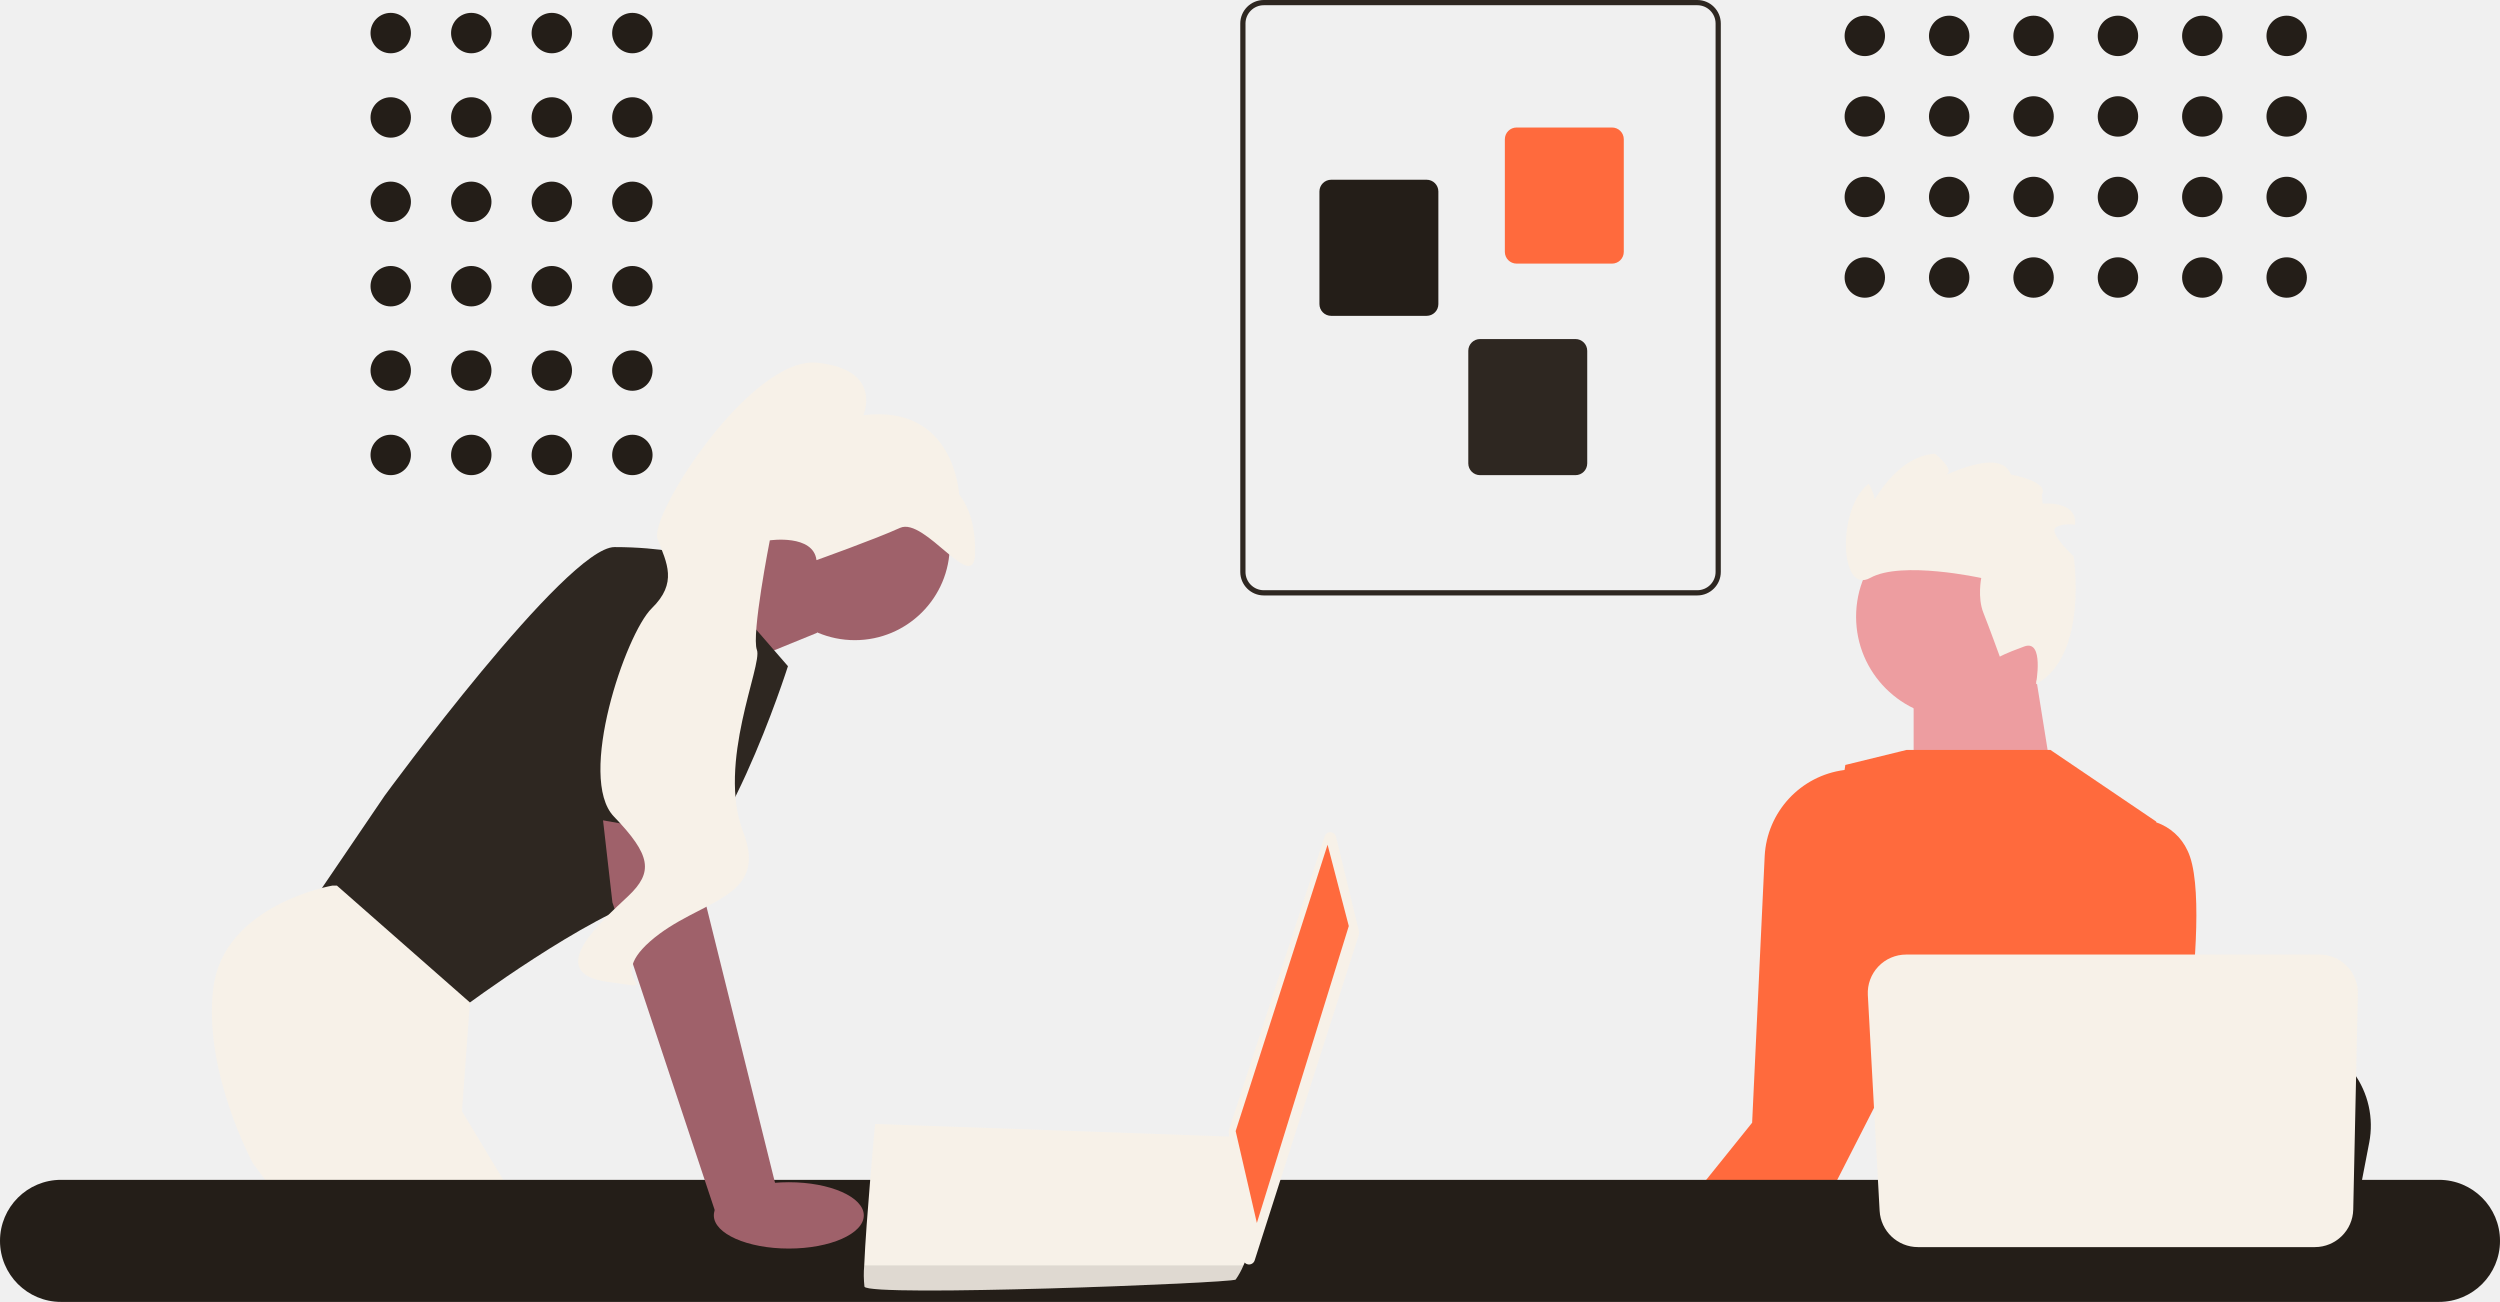
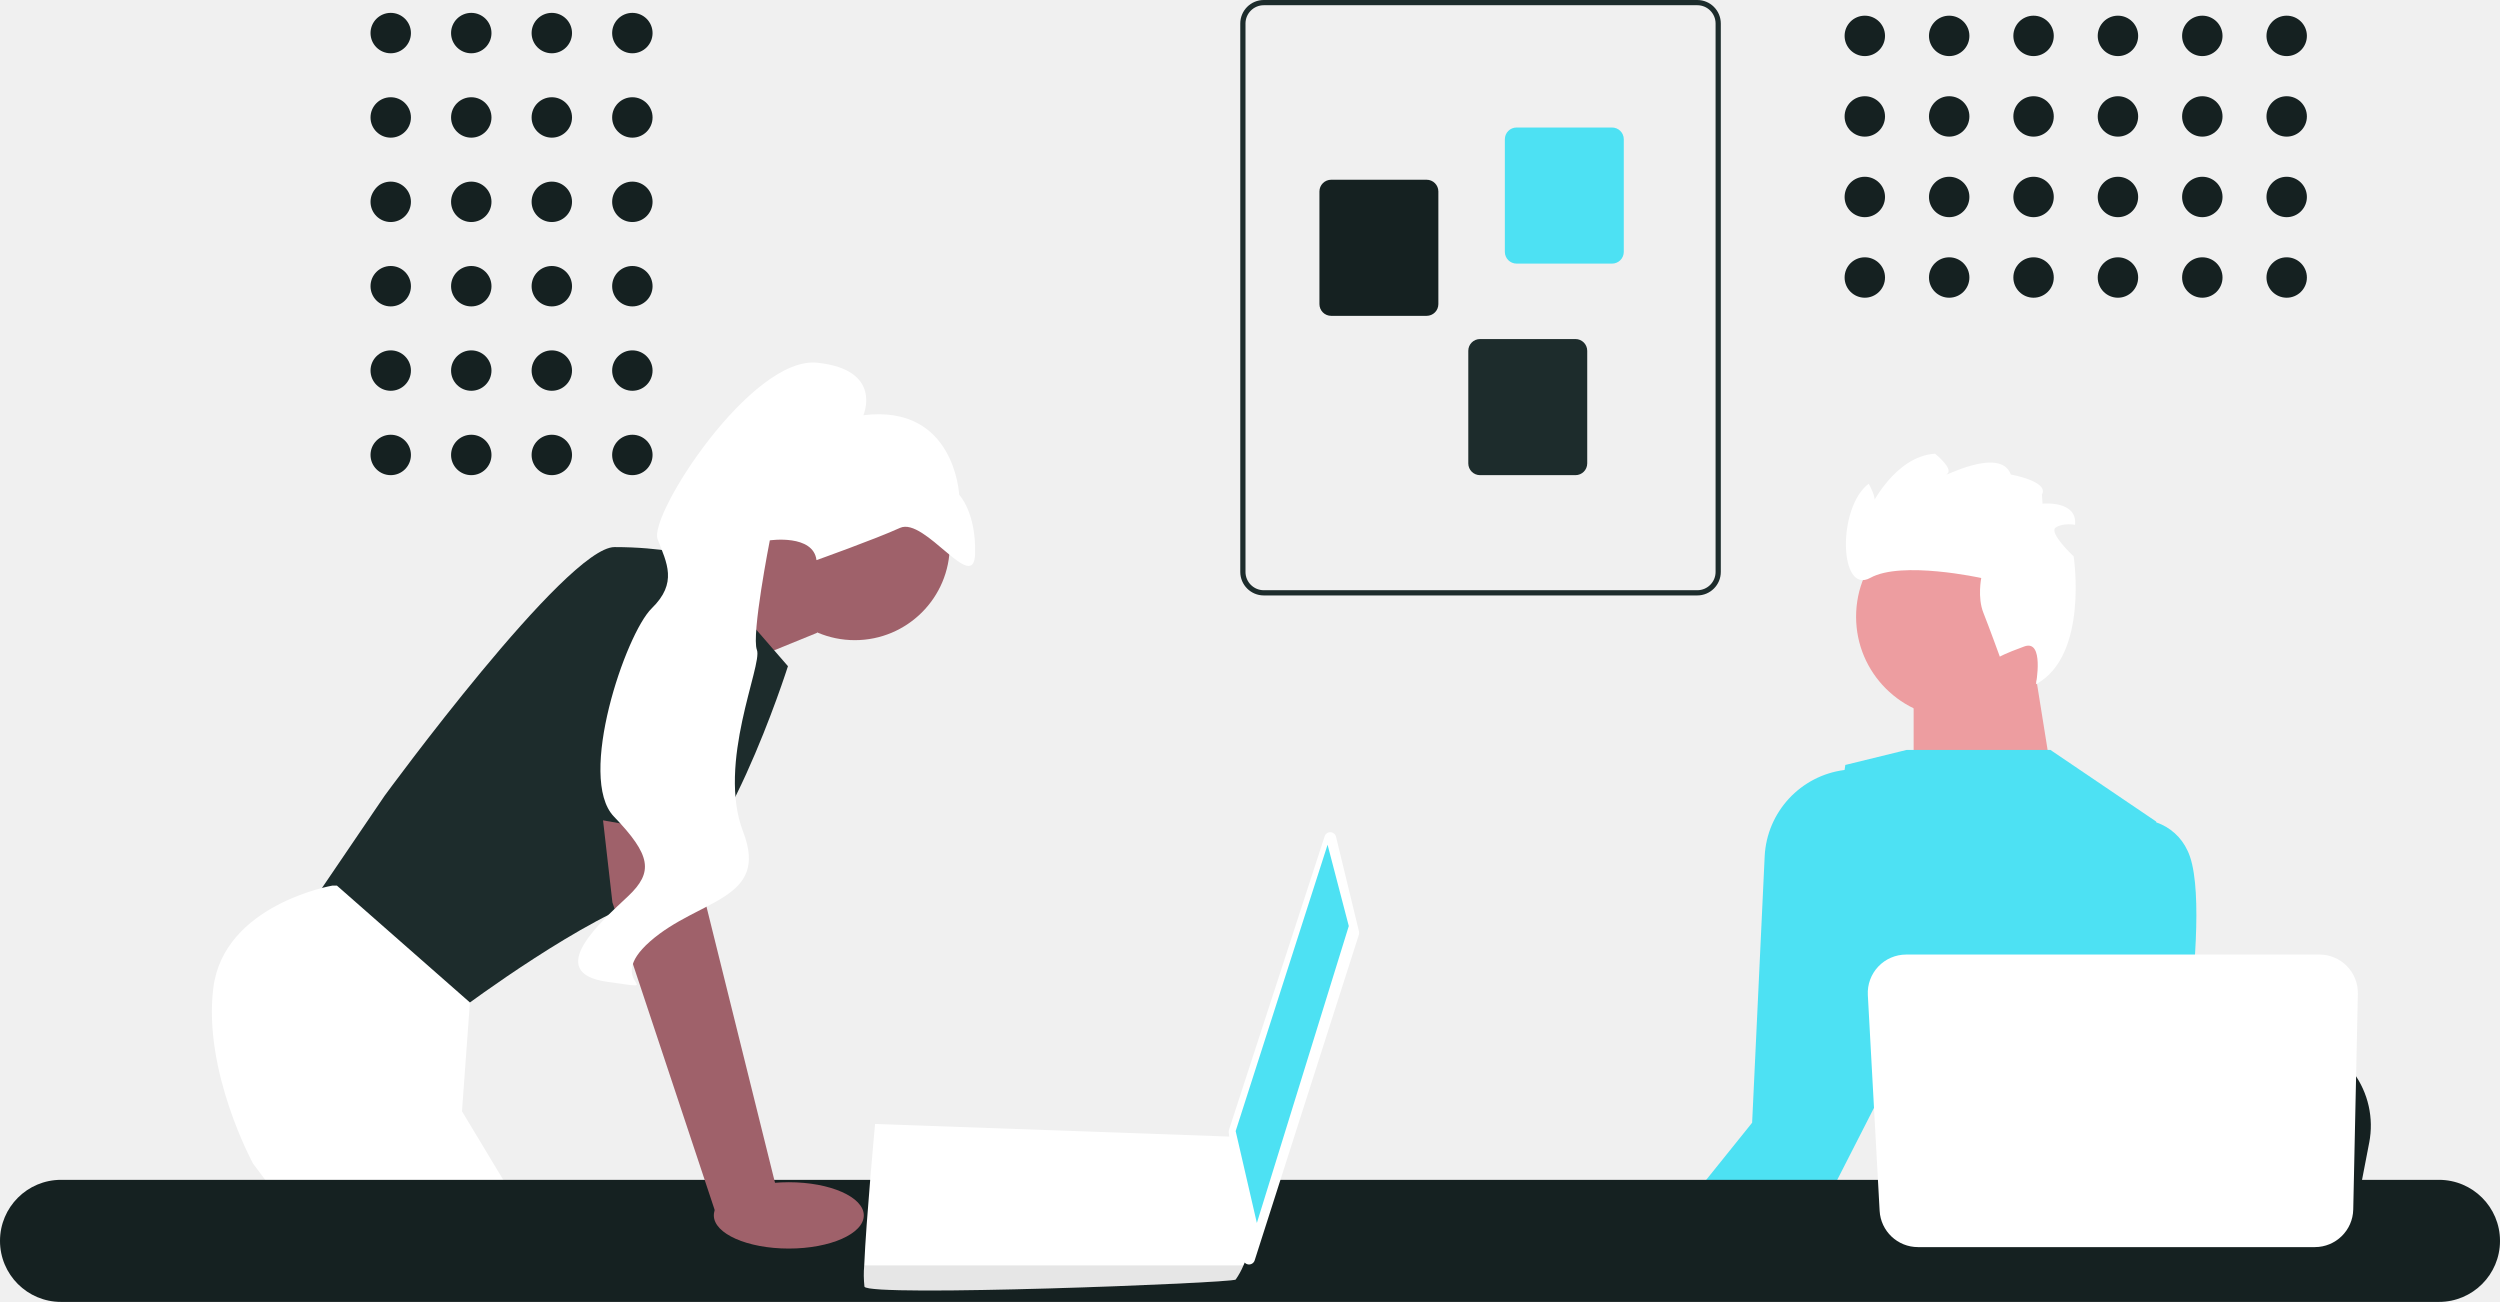
<svg xmlns="http://www.w3.org/2000/svg" width="800" height="416.613" viewBox="0 0 800 416.613">
  <g transform="translate(-70 -471)">
-     <circle cx="6.467" cy="6.467" r="6.467" transform="translate(265.887 475.117)" fill="#241E18" />
-     <circle cx="6.467" cy="6.467" r="6.467" transform="translate(240.113 475.117)" fill="#241E18" />
-     <circle cx="6.467" cy="6.467" r="6.467" transform="translate(214.34 475.117)" fill="#241E18" />
-     <circle cx="6.467" cy="6.467" r="6.467" transform="translate(188.566 475.117)" fill="#241E18" />
-     <circle cx="6.467" cy="6.467" r="6.467" transform="translate(265.887 502.117)" fill="#241E18" />
-     <circle cx="6.467" cy="6.467" r="6.467" transform="translate(240.113 502.117)" fill="#241E18" />
-     <circle cx="6.467" cy="6.467" r="6.467" transform="translate(214.34 502.117)" fill="#241E18" />
-     <circle cx="6.467" cy="6.467" r="6.467" transform="translate(188.566 502.117)" fill="#241E18" />
-     <circle cx="6.467" cy="6.467" r="6.467" transform="translate(265.887 529.117)" fill="#241E18" />
-     <circle cx="6.467" cy="6.467" r="6.467" transform="translate(240.113 529.117)" fill="#241E18" />
-     <circle cx="6.467" cy="6.467" r="6.467" transform="translate(214.34 529.117)" fill="#241E18" />
-     <circle cx="6.467" cy="6.467" r="6.467" transform="translate(188.566 529.117)" fill="#241E18" />
-     <circle cx="6.467" cy="6.467" r="6.467" transform="translate(265.887 556.117)" fill="#241E18" />
-     <circle cx="6.467" cy="6.467" r="6.467" transform="translate(240.113 556.117)" fill="#241E18" />
-     <circle cx="6.467" cy="6.467" r="6.467" transform="translate(214.34 556.117)" fill="#241E18" />
-     <circle cx="6.467" cy="6.467" r="6.467" transform="translate(188.566 556.117)" fill="#241E18" />
-     <circle cx="6.467" cy="6.467" r="6.467" transform="translate(265.887 583.117)" fill="#241E18" />
-     <circle cx="6.467" cy="6.467" r="6.467" transform="translate(240.113 583.117)" fill="#241E18" />
-     <circle cx="6.467" cy="6.467" r="6.467" transform="translate(214.34 583.117)" fill="#241E18" />
-     <circle cx="6.467" cy="6.467" r="6.467" transform="translate(188.566 583.117)" fill="#241E18" />
-     <circle cx="6.467" cy="6.467" r="6.467" transform="translate(265.887 610.117)" fill="#241E18" />
-     <circle cx="6.467" cy="6.467" r="6.467" transform="translate(240.113 610.117)" fill="#241E18" />
-     <circle cx="6.467" cy="6.467" r="6.467" transform="translate(214.34 610.117)" fill="#241E18" />
-     <circle cx="6.467" cy="6.467" r="6.467" transform="translate(188.566 610.117)" fill="#241E18" />
-     <path d="M626.55,401.886v-175.5a7.53,7.53,0,0,1,7.521-7.521H772.8a7.53,7.53,0,0,1,7.521,7.521v175.5a7.53,7.53,0,0,1-7.521,7.521H634.072a7.53,7.53,0,0,1-7.521-7.521Zm7.521-181.35a5.857,5.857,0,0,0-5.85,5.85v175.5a5.857,5.857,0,0,0,5.85,5.85H772.8a5.857,5.857,0,0,0,5.85-5.85v-175.5a5.856,5.856,0,0,0-5.85-5.85Z" transform="translate(-159.662 252.136)" fill="#2E2721" />
-     <path d="M711.215,299.462V263.426a3.765,3.765,0,0,1,3.761-3.761h30.537a3.765,3.765,0,0,1,3.761,3.761v36.036a3.765,3.765,0,0,1-3.761,3.761H714.976a3.765,3.765,0,0,1-3.761-3.761Z" transform="translate(-159.662 252.136)" fill="#FF6A3D" />
-     <path d="M651.88,316.176V280.14a3.765,3.765,0,0,1,3.761-3.761h30.537a3.765,3.765,0,0,1,3.761,3.761v36.036a3.765,3.765,0,0,1-3.761,3.761H655.64a3.765,3.765,0,0,1-3.761-3.761Z" transform="translate(-159.662 252.136)" fill="#241E18" />
-     <path d="M699.515,367.155V331.119a3.765,3.765,0,0,1,3.761-3.761h30.537a3.765,3.765,0,0,1,3.761,3.761v36.036a3.765,3.765,0,0,1-3.761,3.761H703.276A3.765,3.765,0,0,1,699.515,367.155Z" transform="translate(-159.662 252.136)" fill="#2E2721" />
-     <circle cx="6.467" cy="6.467" r="6.467" transform="translate(795.273 476.018)" fill="#241E18" />
-     <circle cx="6.467" cy="6.467" r="6.467" transform="translate(795.273 501.791)" fill="#241E18" />
-     <circle cx="6.467" cy="6.467" r="6.467" transform="translate(795.273 527.564)" fill="#241E18" />
-     <circle cx="6.467" cy="6.467" r="6.467" transform="translate(795.273 553.337)" fill="#241E18" />
-     <circle cx="6.467" cy="6.467" r="6.467" transform="translate(768.273 476.018)" fill="#241E18" />
-     <circle cx="6.467" cy="6.467" r="6.467" transform="translate(768.273 501.791)" fill="#241E18" />
-     <circle cx="6.467" cy="6.467" r="6.467" transform="translate(768.273 527.564)" fill="#241E18" />
-     <circle cx="6.467" cy="6.467" r="6.467" transform="translate(768.273 553.337)" fill="#241E18" />
-     <circle cx="6.467" cy="6.467" r="6.467" transform="translate(741.273 476.018)" fill="#241E18" />
-     <circle cx="6.467" cy="6.467" r="6.467" transform="translate(741.273 501.791)" fill="#241E18" />
-     <circle cx="6.467" cy="6.467" r="6.467" transform="translate(741.273 527.564)" fill="#241E18" />
-     <circle cx="6.467" cy="6.467" r="6.467" transform="translate(741.273 553.337)" fill="#241E18" />
-     <circle cx="6.467" cy="6.467" r="6.467" transform="translate(714.273 476.018)" fill="#241E18" />
-     <circle cx="6.467" cy="6.467" r="6.467" transform="translate(714.273 501.791)" fill="#241E18" />
-     <circle cx="6.467" cy="6.467" r="6.467" transform="translate(714.273 527.564)" fill="#241E18" />
-     <circle cx="6.467" cy="6.467" r="6.467" transform="translate(714.273 553.337)" fill="#241E18" />
-     <circle cx="6.467" cy="6.467" r="6.467" transform="translate(687.273 476.018)" fill="#241E18" />
-     <circle cx="6.467" cy="6.467" r="6.467" transform="translate(687.273 501.791)" fill="#241E18" />
-     <circle cx="6.467" cy="6.467" r="6.467" transform="translate(687.273 527.564)" fill="#241E18" />
-     <circle cx="6.467" cy="6.467" r="6.467" transform="translate(687.273 553.337)" fill="#241E18" />
-     <circle cx="6.467" cy="6.467" r="6.467" transform="translate(660.273 476.018)" fill="#241E18" />
-     <circle cx="6.467" cy="6.467" r="6.467" transform="translate(660.273 501.791)" fill="#241E18" />
-     <circle cx="6.467" cy="6.467" r="6.467" transform="translate(660.273 527.564)" fill="#241E18" />
-     <circle cx="6.467" cy="6.467" r="6.467" transform="translate(660.273 553.337)" fill="#241E18" />
+     <circle cx="6.467" cy="6.467" r="6.467" transform="translate(265.887 475.117)" fill="#152121" />
+     <circle cx="6.467" cy="6.467" r="6.467" transform="translate(240.113 475.117)" fill="#152121" />
+     <circle cx="6.467" cy="6.467" r="6.467" transform="translate(214.34 475.117)" fill="#152121" />
+     <circle cx="6.467" cy="6.467" r="6.467" transform="translate(188.566 475.117)" fill="#152121" />
+     <circle cx="6.467" cy="6.467" r="6.467" transform="translate(265.887 502.117)" fill="#152121" />
+     <circle cx="6.467" cy="6.467" r="6.467" transform="translate(240.113 502.117)" fill="#152121" />
+     <circle cx="6.467" cy="6.467" r="6.467" transform="translate(214.34 502.117)" fill="#152121" />
+     <circle cx="6.467" cy="6.467" r="6.467" transform="translate(188.566 502.117)" fill="#152121" />
+     <circle cx="6.467" cy="6.467" r="6.467" transform="translate(265.887 529.117)" fill="#152121" />
+     <circle cx="6.467" cy="6.467" r="6.467" transform="translate(240.113 529.117)" fill="#152121" />
+     <circle cx="6.467" cy="6.467" r="6.467" transform="translate(214.34 529.117)" fill="#152121" />
+     <circle cx="6.467" cy="6.467" r="6.467" transform="translate(188.566 529.117)" fill="#152121" />
+     <circle cx="6.467" cy="6.467" r="6.467" transform="translate(265.887 556.117)" fill="#152121" />
+     <circle cx="6.467" cy="6.467" r="6.467" transform="translate(240.113 556.117)" fill="#152121" />
+     <circle cx="6.467" cy="6.467" r="6.467" transform="translate(214.34 556.117)" fill="#152121" />
+     <circle cx="6.467" cy="6.467" r="6.467" transform="translate(188.566 556.117)" fill="#152121" />
+     <circle cx="6.467" cy="6.467" r="6.467" transform="translate(265.887 583.117)" fill="#152121" />
+     <circle cx="6.467" cy="6.467" r="6.467" transform="translate(240.113 583.117)" fill="#152121" />
+     <circle cx="6.467" cy="6.467" r="6.467" transform="translate(214.34 583.117)" fill="#152121" />
+     <circle cx="6.467" cy="6.467" r="6.467" transform="translate(188.566 583.117)" fill="#152121" />
+     <circle cx="6.467" cy="6.467" r="6.467" transform="translate(265.887 610.117)" fill="#152121" />
+     <circle cx="6.467" cy="6.467" r="6.467" transform="translate(240.113 610.117)" fill="#152121" />
+     <circle cx="6.467" cy="6.467" r="6.467" transform="translate(214.34 610.117)" fill="#152121" />
+     <circle cx="6.467" cy="6.467" r="6.467" transform="translate(188.566 610.117)" fill="#152121" />
+     <path d="M626.55,401.886v-175.5a7.53,7.53,0,0,1,7.521-7.521H772.8a7.53,7.53,0,0,1,7.521,7.521v175.5a7.53,7.53,0,0,1-7.521,7.521H634.072a7.53,7.53,0,0,1-7.521-7.521Zm7.521-181.35a5.857,5.857,0,0,0-5.85,5.85v175.5a5.857,5.857,0,0,0,5.85,5.85H772.8a5.857,5.857,0,0,0,5.85-5.85v-175.5a5.856,5.856,0,0,0-5.85-5.85Z" transform="translate(-159.662 252.136)" fill="#1D2C2C" />
+     <path d="M711.215,299.462V263.426a3.765,3.765,0,0,1,3.761-3.761h30.537a3.765,3.765,0,0,1,3.761,3.761v36.036a3.765,3.765,0,0,1-3.761,3.761H714.976a3.765,3.765,0,0,1-3.761-3.761Z" transform="translate(-159.662 252.136)" fill="#4DE1F3" />
+     <path d="M651.88,316.176V280.14a3.765,3.765,0,0,1,3.761-3.761h30.537a3.765,3.765,0,0,1,3.761,3.761v36.036a3.765,3.765,0,0,1-3.761,3.761H655.64a3.765,3.765,0,0,1-3.761-3.761Z" transform="translate(-159.662 252.136)" fill="#152121" />
+     <path d="M699.515,367.155V331.119a3.765,3.765,0,0,1,3.761-3.761h30.537a3.765,3.765,0,0,1,3.761,3.761v36.036a3.765,3.765,0,0,1-3.761,3.761H703.276A3.765,3.765,0,0,1,699.515,367.155Z" transform="translate(-159.662 252.136)" fill="#1D2C2C" />
+     <circle cx="6.467" cy="6.467" r="6.467" transform="translate(795.273 476.018)" fill="#152121" />
+     <circle cx="6.467" cy="6.467" r="6.467" transform="translate(795.273 501.791)" fill="#152121" />
+     <circle cx="6.467" cy="6.467" r="6.467" transform="translate(795.273 527.564)" fill="#152121" />
+     <circle cx="6.467" cy="6.467" r="6.467" transform="translate(795.273 553.337)" fill="#152121" />
+     <circle cx="6.467" cy="6.467" r="6.467" transform="translate(768.273 476.018)" fill="#152121" />
+     <circle cx="6.467" cy="6.467" r="6.467" transform="translate(768.273 501.791)" fill="#152121" />
+     <circle cx="6.467" cy="6.467" r="6.467" transform="translate(768.273 527.564)" fill="#152121" />
+     <circle cx="6.467" cy="6.467" r="6.467" transform="translate(768.273 553.337)" fill="#152121" />
+     <circle cx="6.467" cy="6.467" r="6.467" transform="translate(741.273 476.018)" fill="#152121" />
+     <circle cx="6.467" cy="6.467" r="6.467" transform="translate(741.273 501.791)" fill="#152121" />
+     <circle cx="6.467" cy="6.467" r="6.467" transform="translate(741.273 527.564)" fill="#152121" />
+     <circle cx="6.467" cy="6.467" r="6.467" transform="translate(741.273 553.337)" fill="#152121" />
+     <circle cx="6.467" cy="6.467" r="6.467" transform="translate(714.273 476.018)" fill="#152121" />
+     <circle cx="6.467" cy="6.467" r="6.467" transform="translate(714.273 501.791)" fill="#152121" />
+     <circle cx="6.467" cy="6.467" r="6.467" transform="translate(714.273 527.564)" fill="#152121" />
+     <circle cx="6.467" cy="6.467" r="6.467" transform="translate(714.273 553.337)" fill="#152121" />
+     <circle cx="6.467" cy="6.467" r="6.467" transform="translate(687.273 476.018)" fill="#152121" />
+     <circle cx="6.467" cy="6.467" r="6.467" transform="translate(687.273 501.791)" fill="#152121" />
+     <circle cx="6.467" cy="6.467" r="6.467" transform="translate(687.273 527.564)" fill="#152121" />
+     <circle cx="6.467" cy="6.467" r="6.467" transform="translate(687.273 553.337)" fill="#152121" />
+     <circle cx="6.467" cy="6.467" r="6.467" transform="translate(660.273 476.018)" fill="#152121" />
+     <circle cx="6.467" cy="6.467" r="6.467" transform="translate(660.273 501.791)" fill="#152121" />
+     <circle cx="6.467" cy="6.467" r="6.467" transform="translate(660.273 527.564)" fill="#152121" />
+     <circle cx="6.467" cy="6.467" r="6.467" transform="translate(660.273 553.337)" fill="#152121" />
    <path d="M235.069,77.117,266.249,64l13.374,27.416-32.766,13.374Z" transform="translate(51.883 582.068)" fill="#9f616a" />
-     <path d="M229.653,66.67l30.759,35.44s-21.4,67.537-42.8,73.555-60.85,35.44-60.85,35.44l-49.483-32.1,24.073-35.44S189.532,64,204.912,64s24.741,2.675,24.741,2.675Z" transform="translate(61.732 582.068)" fill="#2E2721" />
-     <path d="M185.488,306.746h-71.6l-4.527-6.052L90.876,275.987,86.623,270.3s-16.048-29.422-12.7-56.169,38.115-32.766,38.115-32.766h1.431l42.568,37.406-2.541,34.812,13.481,22.4Z" transform="translate(64.338 573.022)" fill="#F7F1E8" />
+     <path d="M229.653,66.67l30.759,35.44s-21.4,67.537-42.8,73.555-60.85,35.44-60.85,35.44l-49.483-32.1,24.073-35.44S189.532,64,204.912,64s24.741,2.675,24.741,2.675Z" transform="translate(61.732 582.068)" fill="#1D2C2C" />
+     <path d="M185.488,306.746h-71.6l-4.527-6.052L90.876,275.987,86.623,270.3s-16.048-29.422-12.7-56.169,38.115-32.766,38.115-32.766h1.431l42.568,37.406-2.541,34.812,13.481,22.4Z" transform="translate(64.338 573.022)" fill="#FFFFFF" />
    <path d="M701.566,101.84l7.158,44.648-45.224.583V108.253Z" transform="translate(18.863 579.151)" fill="#ed9da0" />
-     <path d="M810.828,266.711,808.441,279.1l-5.925,30.759H683.5c.929-6.894,2.2-16.817,3.557-27.53.134-1.07.274-2.146.408-3.23,3.4-26.928,7.128-57.4,7.128-57.4l15.647,1.9,30.358,3.678,12.371,1.5,33.127,4.019a28.7,28.7,0,0,1,24.735,33.922Z" transform="translate(17.322 569.914)" fill="#241E18" />
-     <path d="M758.754,316.248H694.2c.983-1.157,1.538-1.826,1.538-1.826l19.352-3.2,39.874-6.58s1.819,4.7,3.791,11.6Z" transform="translate(16.498 563.521)" fill="#E0D8CC" />
-     <path d="M758.245,303.121H639.166l5.182-12.946,7.121-17.814,3.578-8.947-2.956-12.578s-1.458-1.03-3.678-2.882c-7.91-6.553-25.517-23.431-21.471-40.763,4.6-19.726,10.378-58.169,11.6-66.454.154-1.036.234-1.6.234-1.6l17.185-4.213.568-.14,1.846-.455h46.032l33.855,22.929-.007.241-2.066,63.037-.883,26.968a35.664,35.664,0,0,0-.809,9.937,46.673,46.673,0,0,0,3.116,14.918,53.833,53.833,0,0,0,12.484,18.79c4.781,4.781,7.1,8.807,8.145,11.969Z" transform="translate(21.727 576.647)" fill="#FF6A3D" />
-     <path d="M751.122,223.885c-1.13,9.268-2.213,15.854-2.213,15.854L737.06,259.292l-9.041,14.918-15.6,25.738-2.287,3.778L708.5,304.97H659.559l2.34-2.514,23.31-25.015,3.016-3.23,4.888-5.249,15.279-50.252L726.4,159.484s7.3-2.541,14.417-.134a17.053,17.053,0,0,1,10,9.007C755.69,178.107,753.316,205.991,751.122,223.885Z" transform="translate(19.168 574.799)" fill="#FF6A3D" />
-     <path d="M657.693,220.911l-14.056,27.536L631.18,272.854,625.8,283.392l-2.12,4.159-18.168,16.062H564.372l6.78-8.425,2.521-3.143,9.89-12.29,5.55-6.9,15.065-18.737,4.018-85.336a29.312,29.312,0,0,1,25.487-27.537l.084-.014c4.56-.916,11.809-1.184,17.419,4.24.194.181.381.375.568.575a19.992,19.992,0,0,1,2.648,3.537c.08.134.16.274.234.415a14.317,14.317,0,0,1,.669,1.4c7.162,16.677,2.387,69.516,2.387,69.516Z" transform="translate(26.504 576.155)" fill="#FF6A3D" />
+     <path d="M810.828,266.711,808.441,279.1l-5.925,30.759H683.5c.929-6.894,2.2-16.817,3.557-27.53.134-1.07.274-2.146.408-3.23,3.4-26.928,7.128-57.4,7.128-57.4l15.647,1.9,30.358,3.678,12.371,1.5,33.127,4.019a28.7,28.7,0,0,1,24.735,33.922Z" transform="translate(17.322 569.914)" fill="#152121" />
+     <path d="M758.754,316.248H694.2c.983-1.157,1.538-1.826,1.538-1.826l19.352-3.2,39.874-6.58s1.819,4.7,3.791,11.6Z" transform="translate(16.498 563.521)" fill="#D8E6E6" />
+     <path d="M758.245,303.121H639.166l5.182-12.946,7.121-17.814,3.578-8.947-2.956-12.578s-1.458-1.03-3.678-2.882c-7.91-6.553-25.517-23.431-21.471-40.763,4.6-19.726,10.378-58.169,11.6-66.454.154-1.036.234-1.6.234-1.6l17.185-4.213.568-.14,1.846-.455h46.032l33.855,22.929-.007.241-2.066,63.037-.883,26.968a35.664,35.664,0,0,0-.809,9.937,46.673,46.673,0,0,0,3.116,14.918,53.833,53.833,0,0,0,12.484,18.79c4.781,4.781,7.1,8.807,8.145,11.969Z" transform="translate(21.727 576.647)" fill="#4DE1F3" />
+     <path d="M751.122,223.885c-1.13,9.268-2.213,15.854-2.213,15.854L737.06,259.292l-9.041,14.918-15.6,25.738-2.287,3.778L708.5,304.97H659.559l2.34-2.514,23.31-25.015,3.016-3.23,4.888-5.249,15.279-50.252L726.4,159.484s7.3-2.541,14.417-.134a17.053,17.053,0,0,1,10,9.007C755.69,178.107,753.316,205.991,751.122,223.885Z" transform="translate(19.168 574.799)" fill="#4DE1F3" />
+     <path d="M657.693,220.911l-14.056,27.536L631.18,272.854,625.8,283.392l-2.12,4.159-18.168,16.062H564.372l6.78-8.425,2.521-3.143,9.89-12.29,5.55-6.9,15.065-18.737,4.018-85.336a29.312,29.312,0,0,1,25.487-27.537l.084-.014c4.56-.916,11.809-1.184,17.419,4.24.194.181.381.375.568.575a19.992,19.992,0,0,1,2.648,3.537c.08.134.16.274.234.415a14.317,14.317,0,0,1,.669,1.4c7.162,16.677,2.387,69.516,2.387,69.516Z" transform="translate(26.504 576.155)" fill="#4DE1F3" />
    <circle cx="32.512" cy="32.512" r="32.512" transform="translate(663.949 635.839)" fill="#ed9da0" />
-     <path d="M689.27,96.57s-3.37-9.286-5.281-14.1-.665-11.071-.665-11.071-25.5-5.629-35.491-.05-10.659-22.485-.523-30.123c0,0,2.714,4.717,1.661,6.074l-1.053,1.356s7.67-16.222,20.623-17.034c0,0,6.139,4.9,3.825,6.515s17.058-9.14,20.428.145c0,0,12.352,2.2,9.945,6.42l.2,2.912s11.2-1.162,10.4,6.771c0,0-3.766-.751-6.175.858s5.73,9.234,5.73,9.234,4.892,31.777-12.072,40.926c0,0,2.751-14.461-3.723-12.1s-7.83,3.269-7.83,3.269Z" transform="translate(20.674 584.563)" fill="#F7F1E8" />
-     <path d="M780.467,322.454H19.533a19.533,19.533,0,1,1,0-39.066H780.467a19.533,19.533,0,1,1,0,39.066Z" transform="translate(70 565.159)" fill="#241E18" />
-     <path d="M804.426,217.83l-1.479,69.037a12.289,12.289,0,0,1-12.286,12.026h-127a12.289,12.289,0,0,1-12.271-11.618l-3.774-69.037a12.289,12.289,0,0,1,12.271-12.96H792.14a12.289,12.289,0,0,1,12.286,12.552Z" transform="translate(20.09 571.179)" fill="#F7F1E8" />
+     <path d="M689.27,96.57s-3.37-9.286-5.281-14.1-.665-11.071-.665-11.071-25.5-5.629-35.491-.05-10.659-22.485-.523-30.123c0,0,2.714,4.717,1.661,6.074l-1.053,1.356s7.67-16.222,20.623-17.034c0,0,6.139,4.9,3.825,6.515s17.058-9.14,20.428.145c0,0,12.352,2.2,9.945,6.42l.2,2.912s11.2-1.162,10.4,6.771c0,0-3.766-.751-6.175.858s5.73,9.234,5.73,9.234,4.892,31.777-12.072,40.926c0,0,2.751-14.461-3.723-12.1s-7.83,3.269-7.83,3.269Z" transform="translate(20.674 584.563)" fill="#FFFFFF" />
+     <path d="M780.467,322.454H19.533a19.533,19.533,0,1,1,0-39.066H780.467a19.533,19.533,0,1,1,0,39.066Z" transform="translate(70 565.159)" fill="#152121" />
+     <path d="M804.426,217.83l-1.479,69.037a12.289,12.289,0,0,1-12.286,12.026h-127a12.289,12.289,0,0,1-12.271-11.618l-3.774-69.037a12.289,12.289,0,0,1,12.271-12.96H792.14a12.289,12.289,0,0,1,12.286,12.552Z" transform="translate(20.09 571.179)" fill="#FFFFFF" />
    <circle cx="30.385" cy="30.385" r="30.385" transform="translate(313.158 615.081)" fill="#9f616a" />
    <path d="M238.7,149.043l3.343,36.109,22.735,91.61-19.642,6.884-33.184-99.831-4.583-40.121Z" transform="translate(54.018 575.926)" fill="#9f616a" />
    <ellipse cx="23.996" cy="10.614" rx="23.996" ry="10.614" transform="translate(298.426 849.312)" fill="#9f616a" />
-     <path d="M190.242,149.277,203.95,76.219s38.115-5.349,39.452,7.356-.956,74.8-.956,74.8l-52.2-9.094Z" transform="translate(55.338 581.212)" fill="#2E2721" />
-     <path d="M276.726,63.243s18.8-6.708,26.724-10.318,23.68,21.566,24.03,8.27-5.092-18.871-5.092-18.871-1.359-29.086-30.663-25.45c0,0,6.446-14.552-14.712-16.8S222.939,48.914,225.887,56.55s6.482,13.948-1.882,22.112S199.981,132.9,211.9,145.3s12.7,17.779,4.533,25.492-27.461,24.486-6.6,27.4-1.909.737,13.646-12.945,38.253-13.123,29.778-35.076,6.249-53.409,4.407-58.181,4.128-35.076,4.128-35.076,13.895-2.041,14.934,6.331Z" transform="translate(54.551 587)" fill="#F7F1E8" />
-     <path d="M457.9,591.095l7.352,30.325a1.9,1.9,0,0,1-.037,1.024L431.867,726.657a1.894,1.894,0,0,1-3.686-.363l-4.613-40.6a1.9,1.9,0,0,1,.081-.8l30.61-93.941a1.894,1.894,0,0,1,3.642.141Z" transform="translate(39.627 147.66)" fill="#F7F1E8" />
-     <path d="M298.361,432.512l6.788,26.019-29.414,95.025-6.788-29.412Z" transform="translate(196.463 308.802)" fill="#FF6A3D" />
-     <path d="M350.847,700c1.131,3.394,117.651-1.131,118.782-2.263a24.564,24.564,0,0,0,2.489-4.525c1.063-2.263,2.036-4.525,2.036-4.525l-4.525-36.63-115.388-4.1s-2.885,31.041-3.473,45.25A33.944,33.944,0,0,0,350.847,700Z" transform="translate(-4.217 182.722)" fill="#F7F1E8" />
+     <path d="M190.242,149.277,203.95,76.219s38.115-5.349,39.452,7.356-.956,74.8-.956,74.8l-52.2-9.094Z" transform="translate(55.338 581.212)" fill="#1D2C2C" />
+     <path d="M276.726,63.243s18.8-6.708,26.724-10.318,23.68,21.566,24.03,8.27-5.092-18.871-5.092-18.871-1.359-29.086-30.663-25.45c0,0,6.446-14.552-14.712-16.8S222.939,48.914,225.887,56.55s6.482,13.948-1.882,22.112S199.981,132.9,211.9,145.3s12.7,17.779,4.533,25.492-27.461,24.486-6.6,27.4-1.909.737,13.646-12.945,38.253-13.123,29.778-35.076,6.249-53.409,4.407-58.181,4.128-35.076,4.128-35.076,13.895-2.041,14.934,6.331Z" transform="translate(54.551 587)" fill="#FFFFFF" />
+     <path d="M457.9,591.095l7.352,30.325a1.9,1.9,0,0,1-.037,1.024L431.867,726.657a1.894,1.894,0,0,1-3.686-.363l-4.613-40.6a1.9,1.9,0,0,1,.081-.8l30.61-93.941a1.894,1.894,0,0,1,3.642.141Z" transform="translate(39.627 147.66)" fill="#FFFFFF" />
+     <path d="M298.361,432.512l6.788,26.019-29.414,95.025-6.788-29.412Z" transform="translate(196.463 308.802)" fill="#4DE1F3" />
+     <path d="M350.847,700c1.131,3.394,117.651-1.131,118.782-2.263a24.564,24.564,0,0,0,2.489-4.525c1.063-2.263,2.036-4.525,2.036-4.525l-4.525-36.63-115.388-4.1s-2.885,31.041-3.473,45.25A33.944,33.944,0,0,0,350.847,700Z" transform="translate(-4.217 182.722)" fill="#FFFFFF" />
    <path d="M350.847,683.008c1.131,3.394,117.651-1.131,118.782-2.263a24.554,24.554,0,0,0,2.489-4.525H350.768A33.944,33.944,0,0,0,350.847,683.008Z" transform="translate(-4.217 199.712)" opacity="0.1" />
  </g>
</svg>
